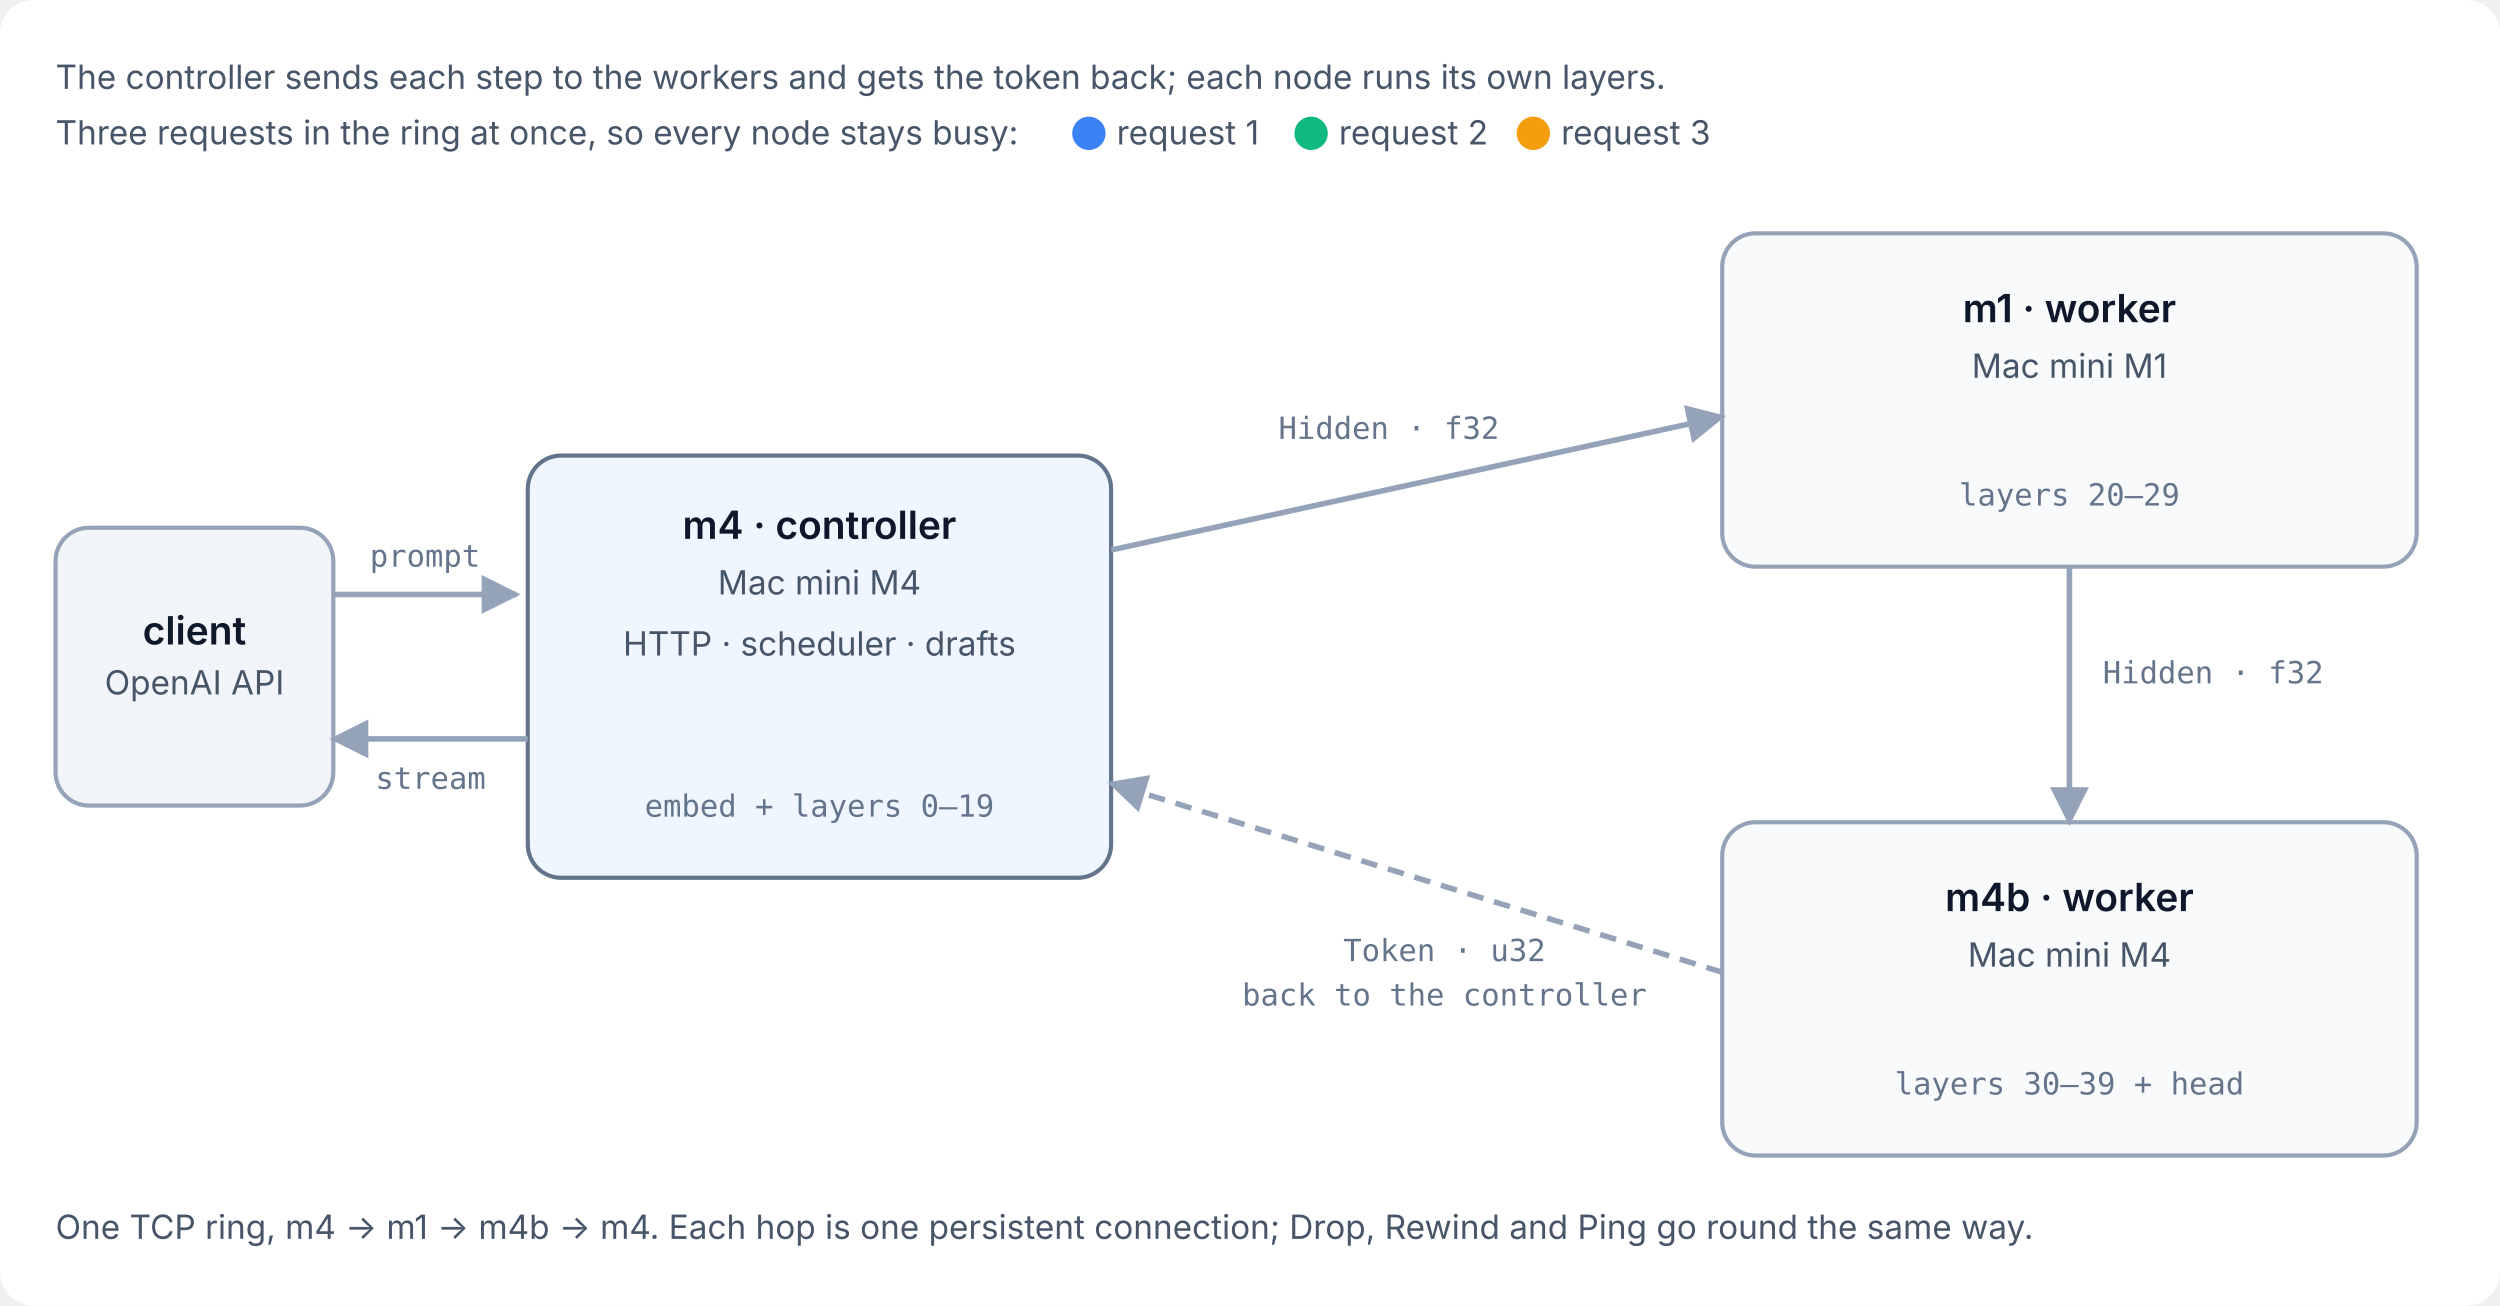
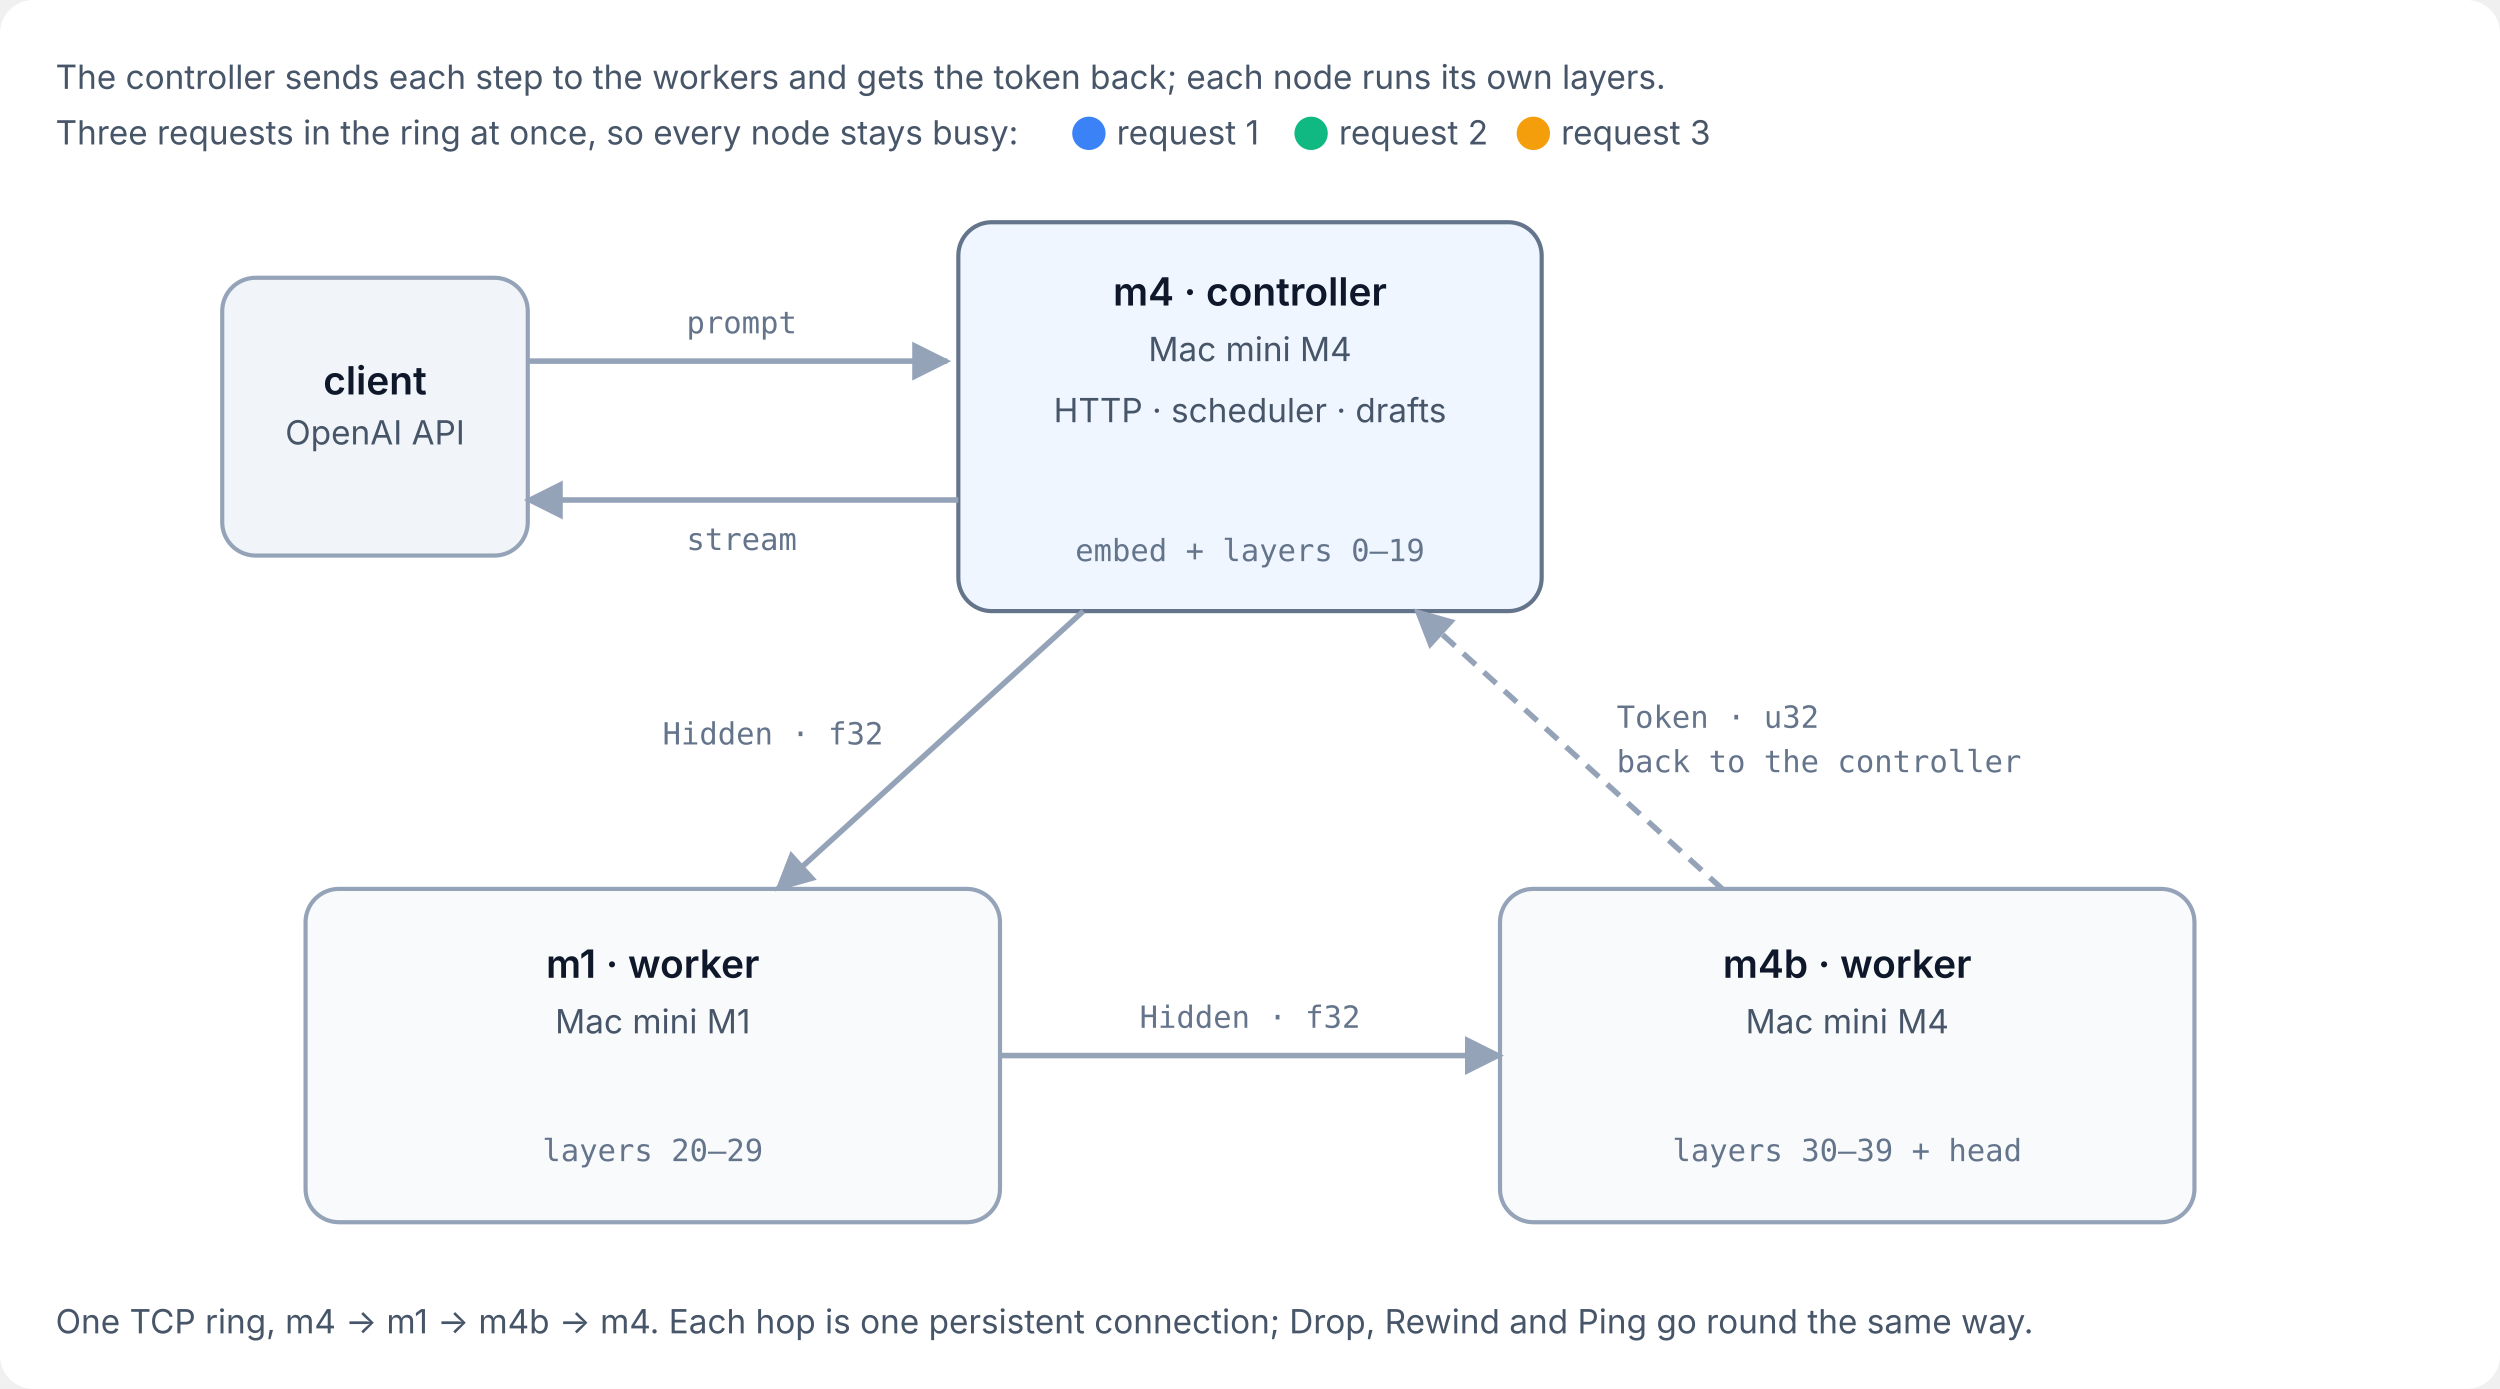
- <svg xmlns="http://www.w3.org/2000/svg" viewBox="0 0 900 470" width="900" role="img" aria-labelledby="t d">
+ <svg xmlns="http://www.w3.org/2000/svg" viewBox="0 0 900 500" width="900" role="img" aria-labelledby="t d">
  <style>
  .bg { fill: #ffffff; }
  .node { fill: #f8fafc; stroke: #94a3b8; stroke-width: 1.5; }
  .ctl { fill: #eff6ff; stroke: #64748b; stroke-width: 1.5; }
  .client { fill: #f1f5f9; stroke: #94a3b8; stroke-width: 1.5; }
  .wire { fill: none; stroke: #94a3b8; stroke-width: 2; }
  .back { fill: none; stroke: #94a3b8; stroke-width: 2; stroke-dasharray: 6 4; }
  .h { font: 600 14px ui-sans-serif, -apple-system, "Segoe UI", sans-serif; fill: #0f172a; }
  .s { font: 12px ui-sans-serif, -apple-system, "Segoe UI", sans-serif; fill: #475569; }
  .m { font: 11px ui-monospace, "SF Mono", Menlo, monospace; fill: #64748b; }
  .arrow { fill: #94a3b8; }
  @media (prefers-color-scheme: dark) {
    .bg { fill: #0d1117; }
    .node { fill: #161b22; stroke: #484f58; }
    .ctl { fill: #172033; stroke: #6e7681; }
    .client { fill: #1c2128; stroke: #484f58; }
    .wire, .back { stroke: #6e7681; }
    .arrow { fill: #6e7681; }
    .h { fill: #e6edf3; }
    .s { fill: #9da7b3; }
    .m { fill: #8b949e; }
  }
</style>
  <defs>
    <marker id="a" viewBox="0 0 10 10" refX="9" refY="5" markerWidth="7" markerHeight="7" orient="auto-start-reverse">
      <path class="arrow" d="M0,0 L10,5 L0,10 z" />
    </marker>
  </defs>
-   <rect class="bg" width="900" height="470" rx="12" />
+   <rect class="bg" width="900" height="500" rx="12" />
  <text class="s" x="20" y="32">The controller sends each step to the workers and gets the token back; each node runs its own layers.</text>
  <text class="s" x="20" y="52">Three requests in the ring at once, so every node stays busy:</text>
  <circle cx="392" cy="48" r="6" fill="#3b82f6" />
  <text class="s" x="402" y="52">request 1</text>
  <circle cx="472" cy="48" r="6" fill="#10b981" />
  <text class="s" x="482" y="52">request 2</text>
  <circle cx="552" cy="48" r="6" fill="#f59e0b" />
  <text class="s" x="562" y="52">request 3</text>
-   <rect class="client" x="20" y="190" width="100" height="100" rx="12" />
-   <text class="h" x="70" y="232" text-anchor="middle">client</text>
-   <text class="s" x="70" y="250" text-anchor="middle">OpenAI API</text>
-   <rect class="ctl" x="190" y="164" width="210" height="152" rx="12" />
-   <rect x="190" y="164" width="210" height="152" rx="12" fill="#3b82f6" fill-opacity="0.16" stroke="#3b82f6" stroke-width="2" opacity="0">
+   <rect class="client" x="80" y="100" width="110" height="100" rx="12" />
+   <text class="h" x="135" y="142" text-anchor="middle">client</text>
+   <text class="s" x="135" y="160" text-anchor="middle">OpenAI API</text>
+   <rect class="ctl" x="345" y="80" width="210" height="140" rx="12" />
+   <rect x="345" y="80" width="210" height="140" rx="12" fill="#3b82f6" fill-opacity="0.16" stroke="#3b82f6" stroke-width="2" opacity="0">
    <animate attributeName="opacity" calcMode="discrete" values="0;1;0" keyTimes="0;0.0;0.2" dur="4.5s" begin="0s" repeatCount="indefinite" />
  </rect>
-   <rect x="190" y="164" width="210" height="152" rx="12" fill="#10b981" fill-opacity="0.16" stroke="#10b981" stroke-width="2" opacity="0">
+   <rect x="345" y="80" width="210" height="140" rx="12" fill="#10b981" fill-opacity="0.16" stroke="#10b981" stroke-width="2" opacity="0">
    <animate attributeName="opacity" calcMode="discrete" values="0;1;0" keyTimes="0;0.0;0.2" dur="4.5s" begin="-1.50s" repeatCount="indefinite" />
  </rect>
-   <rect x="190" y="164" width="210" height="152" rx="12" fill="#f59e0b" fill-opacity="0.16" stroke="#f59e0b" stroke-width="2" opacity="0">
+   <rect x="345" y="80" width="210" height="140" rx="12" fill="#f59e0b" fill-opacity="0.16" stroke="#f59e0b" stroke-width="2" opacity="0">
    <animate attributeName="opacity" calcMode="discrete" values="0;1;0" keyTimes="0;0.0;0.2" dur="4.5s" begin="-3.00s" repeatCount="indefinite" />
  </rect>
-   <text class="h" x="295" y="194" text-anchor="middle">m4 · controller</text>
-   <text class="s" x="295" y="214" text-anchor="middle">Mac mini M4</text>
-   <text class="s" x="295" y="236" text-anchor="middle">HTTP · scheduler · drafts</text>
-   <text class="m" x="295" y="294" text-anchor="middle">embed + layers 0–19</text>
-   <rect class="node" x="620" y="84" width="250" height="120" rx="12" />
-   <rect x="620" y="84" width="250" height="120" rx="12" fill="#3b82f6" fill-opacity="0.16" stroke="#3b82f6" stroke-width="2" opacity="0">
+   <text class="h" x="450" y="110" text-anchor="middle">m4 · controller</text>
+   <text class="s" x="450" y="130" text-anchor="middle">Mac mini M4</text>
+   <text class="s" x="450" y="152" text-anchor="middle">HTTP · scheduler · drafts</text>
+   <text class="m" x="450" y="202" text-anchor="middle">embed + layers 0–19</text>
+   <rect class="node" x="110" y="320" width="250" height="120" rx="12" />
+   <rect x="110" y="320" width="250" height="120" rx="12" fill="#3b82f6" fill-opacity="0.16" stroke="#3b82f6" stroke-width="2" opacity="0">
    <animate attributeName="opacity" calcMode="discrete" values="0;1;0" keyTimes="0;0.3;0.5" dur="4.5s" begin="0s" repeatCount="indefinite" />
  </rect>
-   <rect x="620" y="84" width="250" height="120" rx="12" fill="#10b981" fill-opacity="0.16" stroke="#10b981" stroke-width="2" opacity="0">
+   <rect x="110" y="320" width="250" height="120" rx="12" fill="#10b981" fill-opacity="0.16" stroke="#10b981" stroke-width="2" opacity="0">
    <animate attributeName="opacity" calcMode="discrete" values="0;1;0" keyTimes="0;0.3;0.5" dur="4.5s" begin="-1.50s" repeatCount="indefinite" />
  </rect>
-   <rect x="620" y="84" width="250" height="120" rx="12" fill="#f59e0b" fill-opacity="0.16" stroke="#f59e0b" stroke-width="2" opacity="0">
+   <rect x="110" y="320" width="250" height="120" rx="12" fill="#f59e0b" fill-opacity="0.16" stroke="#f59e0b" stroke-width="2" opacity="0">
    <animate attributeName="opacity" calcMode="discrete" values="0;1;0" keyTimes="0;0.3;0.5" dur="4.5s" begin="-3.00s" repeatCount="indefinite" />
  </rect>
-   <text class="h" x="745" y="116" text-anchor="middle">m1 · worker</text>
-   <text class="s" x="745" y="136" text-anchor="middle">Mac mini M1</text>
-   <text class="m" x="745" y="182" text-anchor="middle">layers 20–29</text>
-   <rect class="node" x="620" y="296" width="250" height="120" rx="12" />
-   <rect x="620" y="296" width="250" height="120" rx="12" fill="#3b82f6" fill-opacity="0.16" stroke="#3b82f6" stroke-width="2" opacity="0">
+   <text class="h" x="235" y="352" text-anchor="middle">m1 · worker</text>
+   <text class="s" x="235" y="372" text-anchor="middle">Mac mini M1</text>
+   <text class="m" x="235" y="418" text-anchor="middle">layers 20–29</text>
+   <rect class="node" x="540" y="320" width="250" height="120" rx="12" />
+   <rect x="540" y="320" width="250" height="120" rx="12" fill="#3b82f6" fill-opacity="0.16" stroke="#3b82f6" stroke-width="2" opacity="0">
    <animate attributeName="opacity" calcMode="discrete" values="0;1;0" keyTimes="0;0.6;0.8" dur="4.5s" begin="0s" repeatCount="indefinite" />
  </rect>
-   <rect x="620" y="296" width="250" height="120" rx="12" fill="#10b981" fill-opacity="0.16" stroke="#10b981" stroke-width="2" opacity="0">
+   <rect x="540" y="320" width="250" height="120" rx="12" fill="#10b981" fill-opacity="0.16" stroke="#10b981" stroke-width="2" opacity="0">
    <animate attributeName="opacity" calcMode="discrete" values="0;1;0" keyTimes="0;0.6;0.8" dur="4.5s" begin="-1.50s" repeatCount="indefinite" />
  </rect>
-   <rect x="620" y="296" width="250" height="120" rx="12" fill="#f59e0b" fill-opacity="0.16" stroke="#f59e0b" stroke-width="2" opacity="0">
+   <rect x="540" y="320" width="250" height="120" rx="12" fill="#f59e0b" fill-opacity="0.16" stroke="#f59e0b" stroke-width="2" opacity="0">
    <animate attributeName="opacity" calcMode="discrete" values="0;1;0" keyTimes="0;0.6;0.8" dur="4.5s" begin="-3.00s" repeatCount="indefinite" />
  </rect>
-   <text class="h" x="745" y="328" text-anchor="middle">m4b · worker</text>
-   <text class="s" x="745" y="348" text-anchor="middle">Mac mini M4</text>
-   <text class="m" x="745" y="394" text-anchor="middle">layers 30–39 + head</text>
-   <path class="wire" d="M120,214 L186,214" marker-end="url(#a)" />
-   <text class="m" x="153" y="204" text-anchor="middle">prompt</text>
-   <path class="wire" d="M190,266 L120,266" marker-end="url(#a)" />
-   <text class="m" x="155" y="284" text-anchor="middle">stream</text>
-   <path class="wire" d="M400,198 L620,150" marker-end="url(#a)" />
-   <text class="m" x="500" y="158" text-anchor="middle">Hidden · f32</text>
-   <path class="wire" d="M745,204 L745,296" marker-end="url(#a)" />
-   <text class="m" x="757" y="246">Hidden · f32</text>
-   <path class="back" d="M620,350 L400,282" marker-end="url(#a)" />
-   <text class="m" x="520" y="346" text-anchor="middle">Token · u32</text>
-   <text class="m" x="520" y="362" text-anchor="middle">back to the controller</text>
+   <text class="h" x="665" y="352" text-anchor="middle">m4b · worker</text>
+   <text class="s" x="665" y="372" text-anchor="middle">Mac mini M4</text>
+   <text class="m" x="665" y="418" text-anchor="middle">layers 30–39 + head</text>
+   <path class="wire" d="M190,130 L341,130" marker-end="url(#a)" />
+   <text class="m" x="267" y="120" text-anchor="middle">prompt</text>
+   <path class="wire" d="M345,180 L190,180" marker-end="url(#a)" />
+   <text class="m" x="267" y="198" text-anchor="middle">stream</text>
+   <path class="wire" d="M390,220 L280,320" marker-end="url(#a)" />
+   <text class="m" x="318" y="268" text-anchor="end">Hidden · f32</text>
+   <path class="wire" d="M360,380 L540,380" marker-end="url(#a)" />
+   <text class="m" x="450" y="370" text-anchor="middle">Hidden · f32</text>
+   <path class="back" d="M620,320 L510,220" marker-end="url(#a)" />
+   <text class="m" x="582" y="262">Token · u32</text>
+   <text class="m" x="582" y="278">back to the controller</text>
  <circle r="6" fill="#3b82f6" opacity="0">
-     <animateMotion path="M400,198 L620,150" keyPoints="0;0;1;1" keyTimes="0;0.2;0.3;1" calcMode="linear" dur="4.5s" begin="0s" repeatCount="indefinite" />
+     <animateMotion path="M390,220 L280,320" keyPoints="0;0;1;1" keyTimes="0;0.2;0.3;1" calcMode="linear" dur="4.5s" begin="0s" repeatCount="indefinite" />
    <animate attributeName="opacity" calcMode="discrete" values="0;1;0" keyTimes="0;0.2;0.3" dur="4.5s" begin="0s" repeatCount="indefinite" />
  </circle>
  <circle r="6" fill="#3b82f6" opacity="0">
-     <animateMotion path="M745,204 L745,296" keyPoints="0;0;1;1" keyTimes="0;0.5;0.6;1" calcMode="linear" dur="4.5s" begin="0s" repeatCount="indefinite" />
+     <animateMotion path="M360,380 L540,380" keyPoints="0;0;1;1" keyTimes="0;0.5;0.6;1" calcMode="linear" dur="4.5s" begin="0s" repeatCount="indefinite" />
    <animate attributeName="opacity" calcMode="discrete" values="0;1;0" keyTimes="0;0.5;0.6" dur="4.5s" begin="0s" repeatCount="indefinite" />
  </circle>
  <circle r="6" fill="#3b82f6" opacity="0">
-     <animateMotion path="M620,350 L400,282" keyPoints="0;0;1;1" keyTimes="0;0.8;0.95;1" calcMode="linear" dur="4.5s" begin="0s" repeatCount="indefinite" />
+     <animateMotion path="M620,320 L510,220" keyPoints="0;0;1;1" keyTimes="0;0.8;0.95;1" calcMode="linear" dur="4.5s" begin="0s" repeatCount="indefinite" />
    <animate attributeName="opacity" calcMode="discrete" values="0;1;0" keyTimes="0;0.8;0.95" dur="4.5s" begin="0s" repeatCount="indefinite" />
  </circle>
  <circle r="5" fill="#3b82f6" opacity="0">
-     <animateMotion path="M190,266 L120,266" keyPoints="0;0;1;1" keyTimes="0;0.001;0.12;1" calcMode="linear" dur="4.5s" begin="0s" repeatCount="indefinite" />
+     <animateMotion path="M345,180 L190,180" keyPoints="0;0;1;1" keyTimes="0;0.001;0.12;1" calcMode="linear" dur="4.5s" begin="0s" repeatCount="indefinite" />
    <animate attributeName="opacity" calcMode="discrete" values="0;1;0" keyTimes="0;0.001;0.12" dur="4.5s" begin="0s" repeatCount="indefinite" />
  </circle>
  <circle r="6" fill="#10b981" opacity="0">
-     <animateMotion path="M400,198 L620,150" keyPoints="0;0;1;1" keyTimes="0;0.2;0.3;1" calcMode="linear" dur="4.5s" begin="-1.50s" repeatCount="indefinite" />
+     <animateMotion path="M390,220 L280,320" keyPoints="0;0;1;1" keyTimes="0;0.2;0.3;1" calcMode="linear" dur="4.5s" begin="-1.50s" repeatCount="indefinite" />
    <animate attributeName="opacity" calcMode="discrete" values="0;1;0" keyTimes="0;0.2;0.3" dur="4.5s" begin="-1.50s" repeatCount="indefinite" />
  </circle>
  <circle r="6" fill="#10b981" opacity="0">
-     <animateMotion path="M745,204 L745,296" keyPoints="0;0;1;1" keyTimes="0;0.5;0.6;1" calcMode="linear" dur="4.5s" begin="-1.50s" repeatCount="indefinite" />
+     <animateMotion path="M360,380 L540,380" keyPoints="0;0;1;1" keyTimes="0;0.5;0.6;1" calcMode="linear" dur="4.5s" begin="-1.50s" repeatCount="indefinite" />
    <animate attributeName="opacity" calcMode="discrete" values="0;1;0" keyTimes="0;0.5;0.6" dur="4.5s" begin="-1.50s" repeatCount="indefinite" />
  </circle>
  <circle r="6" fill="#10b981" opacity="0">
-     <animateMotion path="M620,350 L400,282" keyPoints="0;0;1;1" keyTimes="0;0.8;0.95;1" calcMode="linear" dur="4.5s" begin="-1.50s" repeatCount="indefinite" />
+     <animateMotion path="M620,320 L510,220" keyPoints="0;0;1;1" keyTimes="0;0.8;0.95;1" calcMode="linear" dur="4.5s" begin="-1.50s" repeatCount="indefinite" />
    <animate attributeName="opacity" calcMode="discrete" values="0;1;0" keyTimes="0;0.8;0.95" dur="4.5s" begin="-1.50s" repeatCount="indefinite" />
  </circle>
  <circle r="5" fill="#10b981" opacity="0">
-     <animateMotion path="M190,266 L120,266" keyPoints="0;0;1;1" keyTimes="0;0.001;0.12;1" calcMode="linear" dur="4.5s" begin="-1.50s" repeatCount="indefinite" />
+     <animateMotion path="M345,180 L190,180" keyPoints="0;0;1;1" keyTimes="0;0.001;0.12;1" calcMode="linear" dur="4.5s" begin="-1.50s" repeatCount="indefinite" />
    <animate attributeName="opacity" calcMode="discrete" values="0;1;0" keyTimes="0;0.001;0.12" dur="4.5s" begin="-1.50s" repeatCount="indefinite" />
  </circle>
  <circle r="6" fill="#f59e0b" opacity="0">
-     <animateMotion path="M400,198 L620,150" keyPoints="0;0;1;1" keyTimes="0;0.2;0.3;1" calcMode="linear" dur="4.5s" begin="-3.00s" repeatCount="indefinite" />
+     <animateMotion path="M390,220 L280,320" keyPoints="0;0;1;1" keyTimes="0;0.2;0.3;1" calcMode="linear" dur="4.5s" begin="-3.00s" repeatCount="indefinite" />
    <animate attributeName="opacity" calcMode="discrete" values="0;1;0" keyTimes="0;0.2;0.3" dur="4.5s" begin="-3.00s" repeatCount="indefinite" />
  </circle>
  <circle r="6" fill="#f59e0b" opacity="0">
-     <animateMotion path="M745,204 L745,296" keyPoints="0;0;1;1" keyTimes="0;0.5;0.6;1" calcMode="linear" dur="4.5s" begin="-3.00s" repeatCount="indefinite" />
+     <animateMotion path="M360,380 L540,380" keyPoints="0;0;1;1" keyTimes="0;0.5;0.6;1" calcMode="linear" dur="4.5s" begin="-3.00s" repeatCount="indefinite" />
    <animate attributeName="opacity" calcMode="discrete" values="0;1;0" keyTimes="0;0.5;0.6" dur="4.5s" begin="-3.00s" repeatCount="indefinite" />
  </circle>
  <circle r="6" fill="#f59e0b" opacity="0">
-     <animateMotion path="M620,350 L400,282" keyPoints="0;0;1;1" keyTimes="0;0.8;0.95;1" calcMode="linear" dur="4.5s" begin="-3.00s" repeatCount="indefinite" />
+     <animateMotion path="M620,320 L510,220" keyPoints="0;0;1;1" keyTimes="0;0.8;0.95;1" calcMode="linear" dur="4.5s" begin="-3.00s" repeatCount="indefinite" />
    <animate attributeName="opacity" calcMode="discrete" values="0;1;0" keyTimes="0;0.8;0.95" dur="4.5s" begin="-3.00s" repeatCount="indefinite" />
  </circle>
  <circle r="5" fill="#f59e0b" opacity="0">
-     <animateMotion path="M190,266 L120,266" keyPoints="0;0;1;1" keyTimes="0;0.001;0.12;1" calcMode="linear" dur="4.5s" begin="-3.00s" repeatCount="indefinite" />
+     <animateMotion path="M345,180 L190,180" keyPoints="0;0;1;1" keyTimes="0;0.001;0.12;1" calcMode="linear" dur="4.5s" begin="-3.00s" repeatCount="indefinite" />
    <animate attributeName="opacity" calcMode="discrete" values="0;1;0" keyTimes="0;0.001;0.12" dur="4.5s" begin="-3.00s" repeatCount="indefinite" />
  </circle>
-   <text class="s" x="20" y="446">One TCP ring, m4 → m1 → m4b → m4. Each hop is one persistent connection; Drop, Rewind and Ping go round the same way.</text>
+   <text class="s" x="20" y="480">One TCP ring, m4 → m1 → m4b → m4. Each hop is one persistent connection; Drop, Rewind and Ping go round the same way.</text>
</svg>
